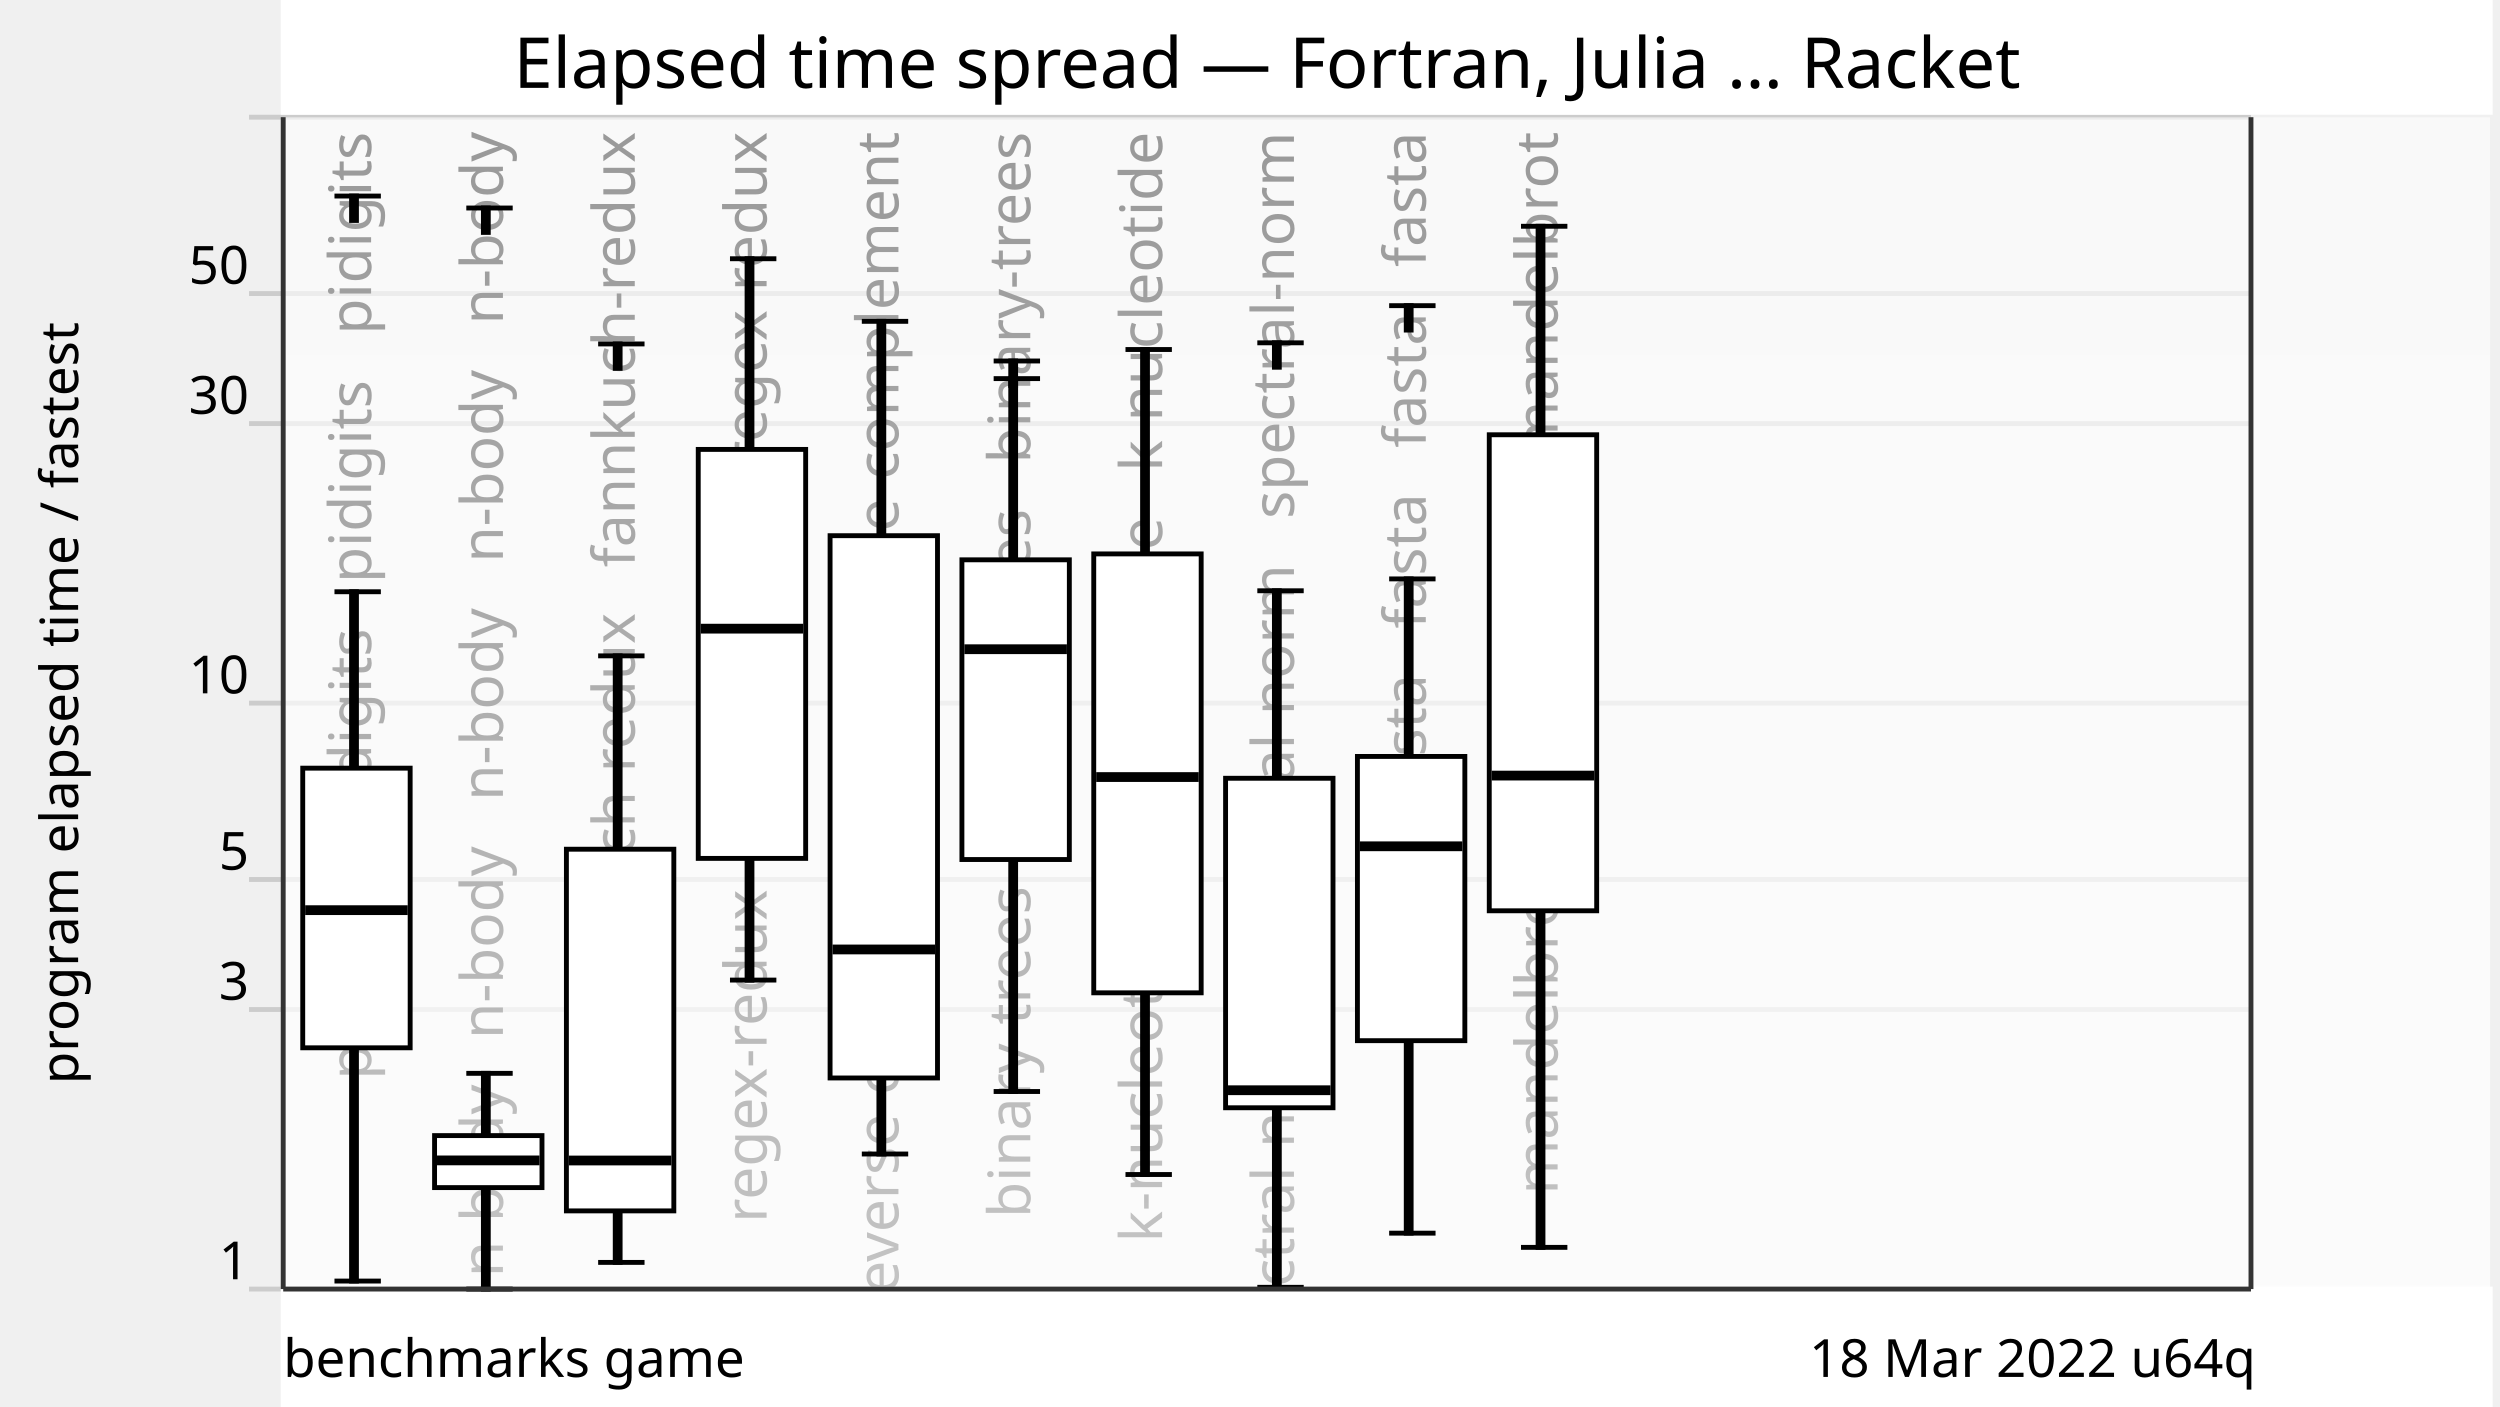
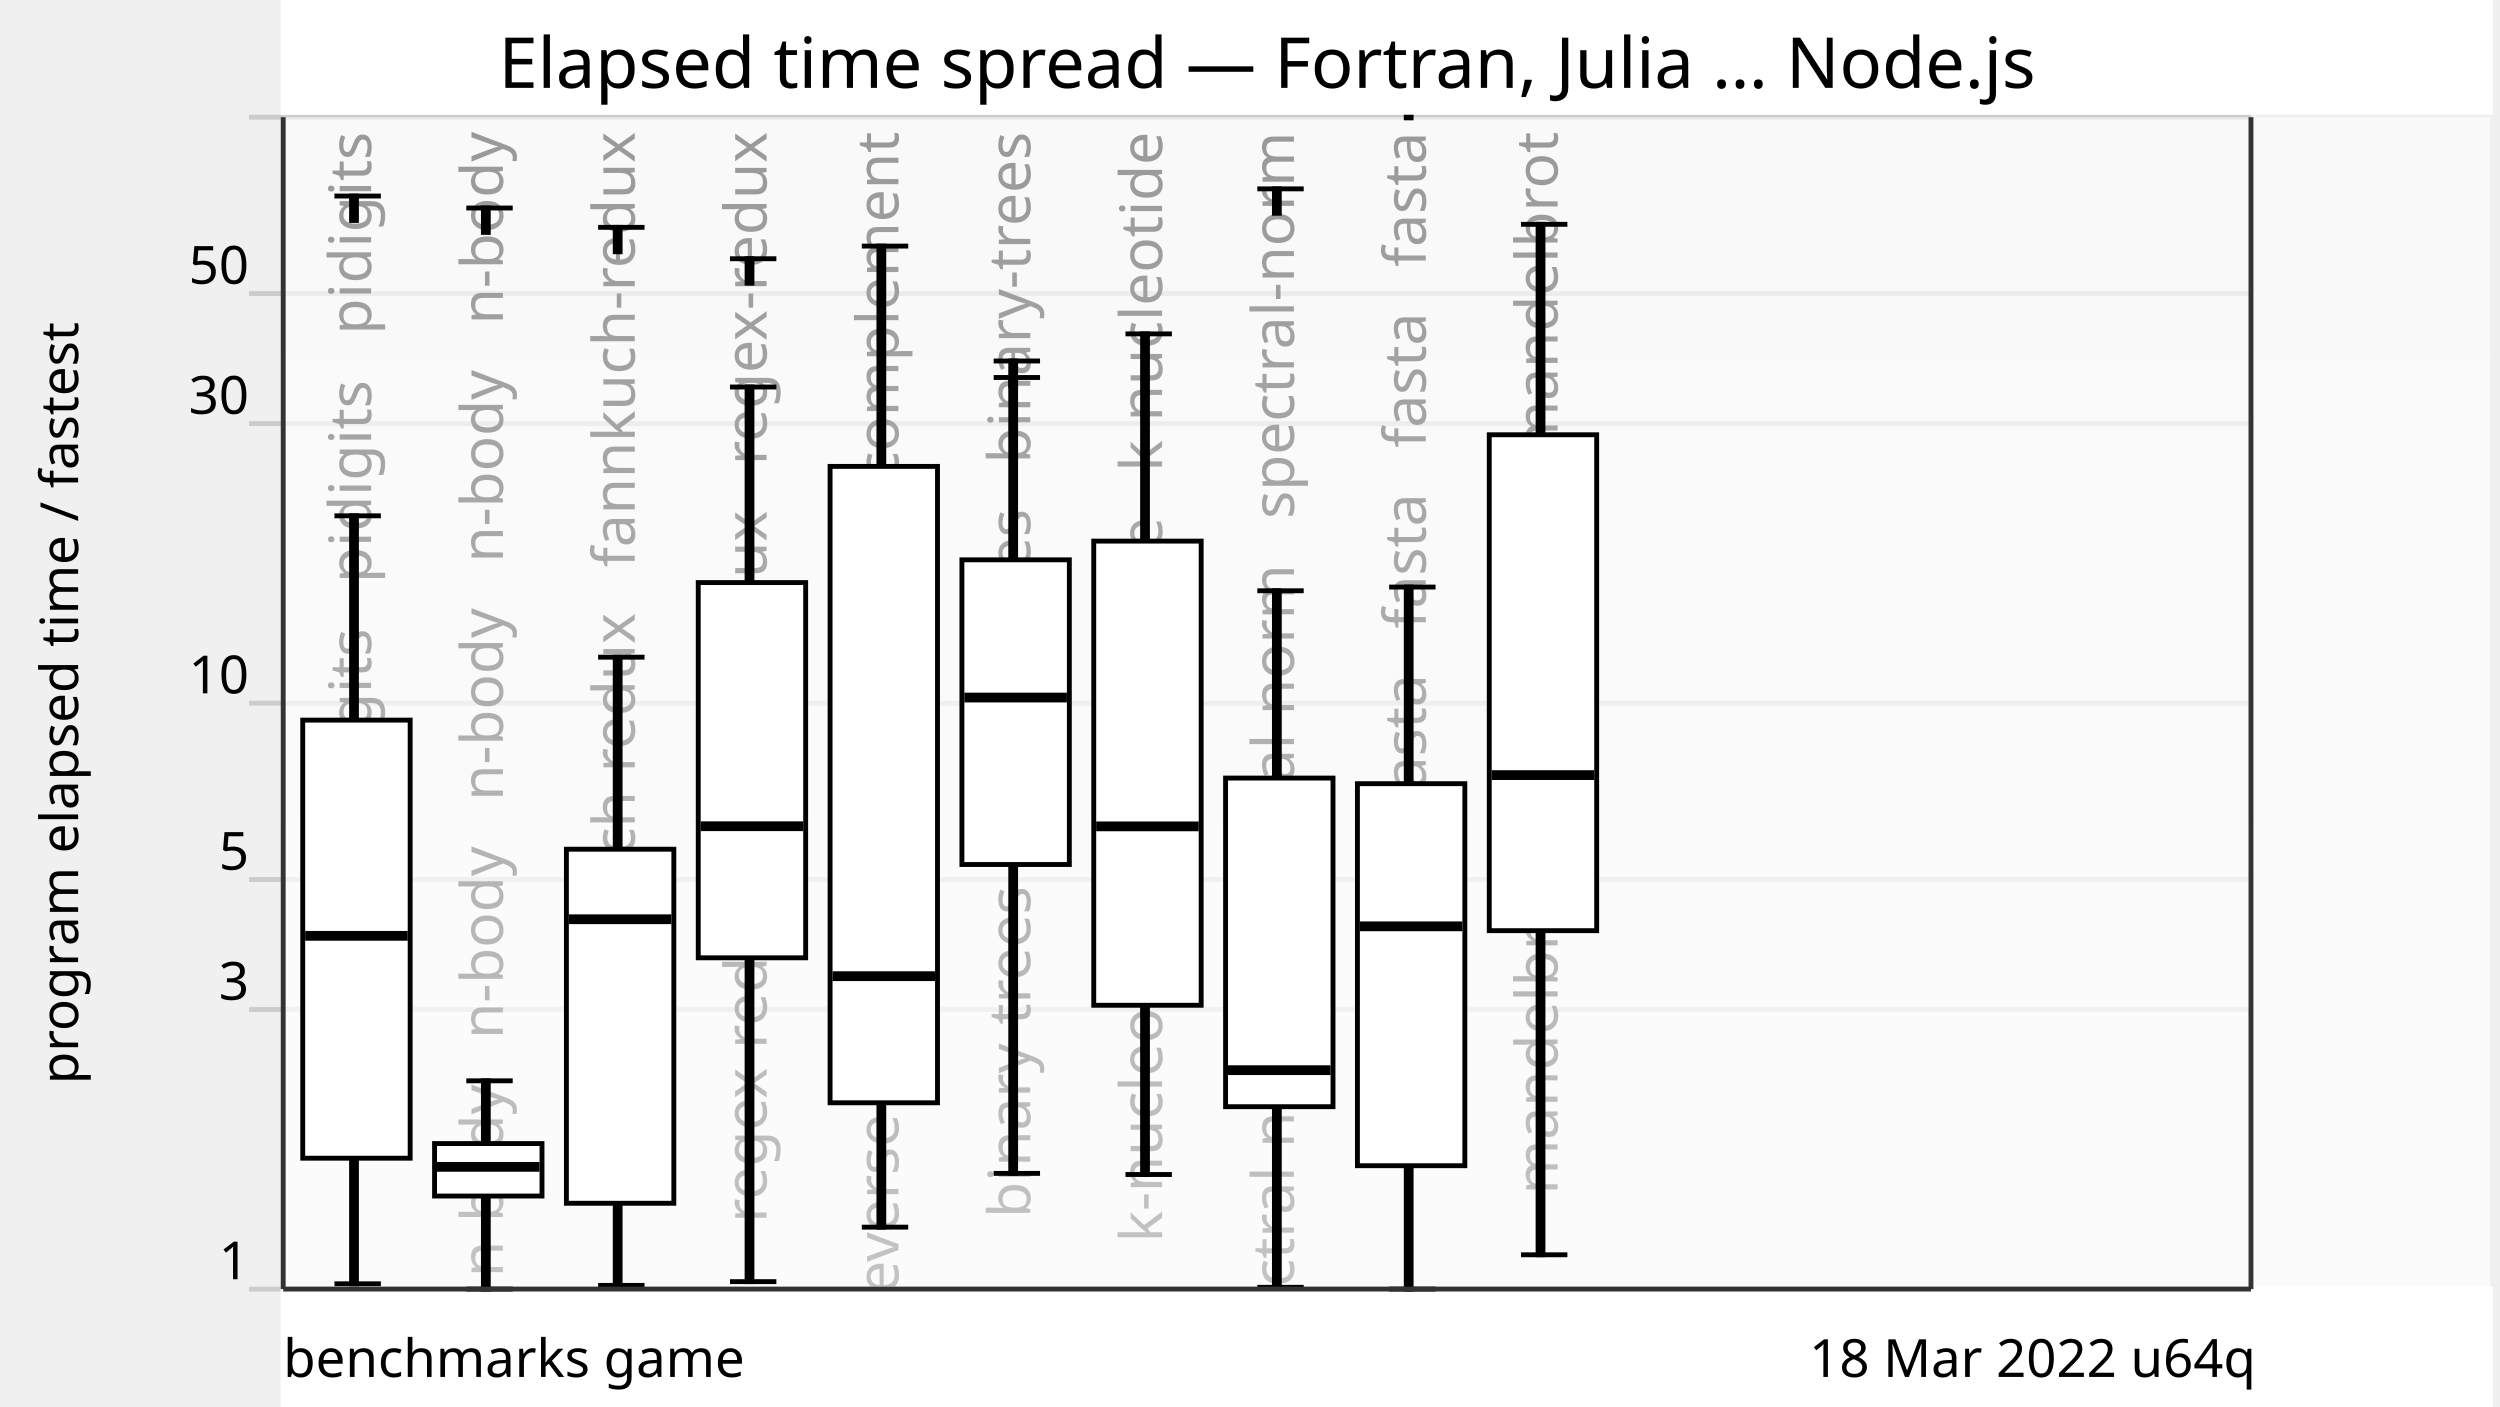
<svg xmlns="http://www.w3.org/2000/svg" xmlns:xlink="http://www.w3.org/1999/xlink" version="1.1" viewBox="0 0 512 288">
  <g style="stroke: #ccc;">
    <line x1="51" y1="264" x2="461" y2="264" />
    <line x1="51" y1="206.75" x2="461" y2="206.75" />
    <line x1="51" y1="180.12" x2="461" y2="180.12" />
    <line x1="51" y1="144" x2="461" y2="144" />
    <line x1="51" y1="86.75" x2="461" y2="86.75" />
    <line x1="51" y1="60.12" x2="461" y2="60.12" />
    <line x1="51" y1="24" x2="461" y2="24" />
  </g>
  <g style="text-anchor: end; font-family: Ubuntu,Verdana,sans-serif; font-size: 0.9em;">
    <text x="51" y="262">1</text>
    <text x="51" y="204.75">3</text>
    <text x="51" y="178.12">5</text>
    <text x="51" y="142">10</text>
    <text x="51" y="84.75">30</text>
    <text x="51" y="58.12">50</text>
    <text x="51" y="22" />
  </g>
  <defs>
    <linearGradient id="grade" x1="0" y1="0" x2="0" y2="1">
      <stop offset="0" style="stop-color: white" stop-opacity="0.6" />
      <stop offset="1" style="stop-color: white" stop-opacity="0.8" />
    </linearGradient>
    <mask id="fade">
      <rect x="58" y="24" width="452" height="288" fill="url(#grade)" />
    </mask>
    <g id="backgroundText" style="text-anchor: end; font-family: Ubuntu,Verdana,sans-serif; font-size: 1em;">
      <text x="16" y="0" transform="rotate(270,16,0)" xml:space="preserve">   pidigits   pidigits   pidigits   pidigits</text>
      <text x="43" y="0" transform="rotate(270,43,0)" xml:space="preserve">   n-body   n-body   n-body   n-body   n-body</text>
      <text x="70" y="0" transform="rotate(270,70,0)" xml:space="preserve">   fannkuch-redux   fannkuch-redux</text>
      <text x="97" y="0" transform="rotate(270,97,0)" xml:space="preserve">   regex-redux   regex-redux   regex-redux</text>
      <text x="124" y="0" transform="rotate(270,124,0)" xml:space="preserve">   reverse-complement   reverse-complement</text>
      <text x="151" y="0" transform="rotate(270,151,0)" xml:space="preserve">   binary-trees   binary-trees   binary-trees</text>
      <text x="178" y="0" transform="rotate(270,178,0)" xml:space="preserve">   k-nucleotide   k-nucleotide   k-nucleotide</text>
      <text x="205" y="0" transform="rotate(270,205,0)" xml:space="preserve">   spectral-norm   spectral-norm   spectral-norm</text>
      <text x="232" y="0" transform="rotate(270,232,0)" xml:space="preserve">   fasta   fasta   fasta   fasta   fasta</text>
      <text x="259" y="0" transform="rotate(270,259,0)" xml:space="preserve">   mandelbrot   mandelbrot   mandelbrot</text>
    </g>
  </defs>
  <use x="60" y="27" xlink:href="#backgroundText" />
  <rect x="58" y="24" width="452" height="288" fill="white" mask="url(#fade)" />
  <rect x="58" y="264" width="452" height="288" style="fill: white; stroke: white;" />
  <g style="fill: black; stroke: black;">
-     <rect x="72" y="121.19" width="1" height="141.17" />
-     <rect x="99" y="219.82" width="1" height="44.18" />
-     <rect x="126" y="134.32" width="1" height="124.21" />
-     <rect x="153" y="52.99" width="1" height="147.74" />
-     <rect x="180" y="65.81" width="1" height="170.53" />
-     <rect x="207" y="77.54" width="1" height="146" />
-     <rect x="234" y="71.58" width="1" height="168.97" />
+     <rect x="72" y="105.64" width="1" height="157.29" />
+     <rect x="99" y="221.35" width="1" height="42.65" />
+     <rect x="126" y="134.59" width="1" height="128.66" />
+     <rect x="153" y="79.26" width="1" height="183.22" />
+     <rect x="180" y="50.4" width="1" height="200.92" />
+     <rect x="207" y="77.31" width="1" height="163" />
+     <rect x="234" y="68.38" width="1" height="172.17" />
    <rect x="261" y="120.99" width="1" height="142.64" />
-     <rect x="288" y="118.56" width="1" height="133.98" />
-     <rect x="315" y="46.34" width="1" height="209.12" />
+     <rect x="288" y="120.23" width="1" height="143.77" />
+     <rect x="315" y="45.94" width="1" height="211.03" />
  </g>
  <g style="fill: white; stroke: black;">
-     <rect x="62" y="157.32" width="22" height="57.27" />
-     <rect x="89" y="232.57" width="22" height="10.65" />
-     <rect x="116" y="173.92" width="22" height="74.07" />
-     <rect x="143" y="92.04" width="22" height="83.76" />
-     <rect x="170" y="109.71" width="22" height="111.06" />
-     <rect x="197" y="114.65" width="22" height="61.38" />
-     <rect x="224" y="113.44" width="22" height="89.89" />
-     <rect x="251" y="159.39" width="22" height="67.48" />
-     <rect x="278" y="154.92" width="22" height="58.21" />
-     <rect x="305" y="89.04" width="22" height="97.49" />
+     <rect x="62" y="147.48" width="22" height="89.72" />
+     <rect x="89" y="234.2" width="22" height="10.75" />
+     <rect x="116" y="173.92" width="22" height="72.51" />
+     <rect x="143" y="119.31" width="22" height="76.85" />
+     <rect x="170" y="95.52" width="22" height="130.33" />
+     <rect x="197" y="114.65" width="22" height="62.4" />
+     <rect x="224" y="110.82" width="22" height="95.06" />
+     <rect x="251" y="159.35" width="22" height="67.3" />
+     <rect x="278" y="160.5" width="22" height="78.24" />
+     <rect x="305" y="89.04" width="22" height="101.56" />
  </g>
  <g style="fill: black; stroke: black;">
-     <line x1="68.5" y1="262.36" x2="78" y2="262.36" />
-     <line x1="68.5" y1="121.19" x2="78" y2="121.19" />
+     <line x1="68.5" y1="262.92" x2="78" y2="262.92" />
+     <line x1="68.5" y1="105.64" x2="78" y2="105.64" />
    <line x1="68.5" y1="40.15" x2="78" y2="40.15" />
    <rect x="72" y="40.15" width="1" height="5" />
  </g>
  <g style="fill: black; stroke: black;">
-     <rect x="63" y="185.9" width="20" height="1" />
+     <rect x="63" y="191.16" width="20" height="1" />
  </g>
  <g style="fill: black; stroke: black;">
    <line x1="95.5" y1="264" x2="105" y2="264" />
-     <line x1="95.5" y1="219.82" x2="105" y2="219.82" />
+     <line x1="95.5" y1="221.35" x2="105" y2="221.35" />
    <line x1="95.5" y1="42.6" x2="105" y2="42.6" />
    <rect x="99" y="42.6" width="1" height="5" />
  </g>
  <g style="fill: black; stroke: black;">
-     <rect x="90" y="237.15" width="20" height="1" />
+     <rect x="90" y="238.47" width="20" height="1" />
  </g>
  <g style="fill: black; stroke: black;">
-     <line x1="122.5" y1="258.54" x2="132" y2="258.54" />
-     <line x1="122.5" y1="134.32" x2="132" y2="134.32" />
-     <line x1="122.5" y1="70.44" x2="132" y2="70.44" />
-     <rect x="126" y="70.44" width="1" height="5" />
+     <line x1="122.5" y1="263.25" x2="132" y2="263.25" />
+     <line x1="122.5" y1="134.59" x2="132" y2="134.59" />
+     <line x1="122.5" y1="46.56" x2="132" y2="46.56" />
+     <rect x="126" y="46.56" width="1" height="5" />
  </g>
  <g style="fill: black; stroke: black;">
-     <rect x="117" y="237.17" width="20" height="1" />
+     <rect x="117" y="187.76" width="20" height="1" />
  </g>
  <g style="fill: black; stroke: black;">
-     <line x1="149.5" y1="200.72" x2="159" y2="200.72" />
+     <line x1="149.5" y1="262.48" x2="159" y2="262.48" />
+     <line x1="149.5" y1="79.26" x2="159" y2="79.26" />
    <line x1="149.5" y1="52.99" x2="159" y2="52.99" />
+     <rect x="153" y="52.99" width="1" height="5" />
  </g>
  <g style="fill: black; stroke: black;">
-     <rect x="144" y="128.25" width="20" height="1" />
+     <rect x="144" y="168.71" width="20" height="1" />
  </g>
  <g style="fill: black; stroke: black;">
-     <line x1="176.5" y1="236.34" x2="186" y2="236.34" />
-     <line x1="176.5" y1="65.81" x2="186" y2="65.81" />
-     <line x1="176.5" y1="17.19" x2="186" y2="17.19" />
-     <rect x="180" y="17.19" width="1" height="5" />
+     <line x1="176.5" y1="251.32" x2="186" y2="251.32" />
+     <line x1="176.5" y1="50.4" x2="186" y2="50.4" />
+     <line x1="176.5" y1="-77.86" x2="186" y2="-77.86" />
+     <rect x="180" y="-77.86" width="1" height="5" />
  </g>
  <g style="fill: black; stroke: black;">
-     <rect x="171" y="193.95" width="20" height="1" />
+     <rect x="171" y="199.42" width="20" height="1" />
  </g>
  <g style="fill: black; stroke: black;">
-     <line x1="203.5" y1="223.54" x2="213" y2="223.54" />
-     <line x1="203.5" y1="77.54" x2="213" y2="77.54" />
+     <line x1="203.5" y1="240.31" x2="213" y2="240.31" />
+     <line x1="203.5" y1="77.31" x2="213" y2="77.31" />
    <line x1="203.5" y1="73.93" x2="213" y2="73.93" />
    <rect x="207" y="73.93" width="1" height="5" />
  </g>
  <g style="fill: black; stroke: black;">
-     <rect x="198" y="132.46" width="20" height="1" />
+     <rect x="198" y="142.36" width="20" height="1" />
  </g>
  <g style="fill: black; stroke: black;">
    <line x1="230.5" y1="240.54" x2="240" y2="240.54" />
-     <line x1="230.5" y1="71.58" x2="240" y2="71.58" />
-     <line x1="230.5" y1="-27.65" x2="240" y2="-27.65" />
-     <rect x="234" y="-27.65" width="1" height="5" />
+     <line x1="230.5" y1="68.38" x2="240" y2="68.38" />
+     <line x1="230.5" y1="-41.47" x2="240" y2="-41.47" />
+     <rect x="234" y="-41.47" width="1" height="5" />
  </g>
  <g style="fill: black; stroke: black;">
-     <rect x="225" y="158.64" width="20" height="1" />
+     <rect x="225" y="168.74" width="20" height="1" />
  </g>
  <g style="fill: black; stroke: black;">
    <line x1="257.5" y1="263.64" x2="267" y2="263.64" />
    <line x1="257.5" y1="120.99" x2="267" y2="120.99" />
-     <line x1="257.5" y1="70.21" x2="267" y2="70.21" />
-     <rect x="261" y="70.21" width="1" height="5" />
+     <line x1="257.5" y1="38.68" x2="267" y2="38.68" />
+     <rect x="261" y="38.68" width="1" height="5" />
  </g>
  <g style="fill: black; stroke: black;">
-     <rect x="252" y="222.78" width="20" height="1" />
+     <rect x="252" y="218.67" width="20" height="1" />
  </g>
  <g style="fill: black; stroke: black;">
-     <line x1="284.5" y1="252.55" x2="294" y2="252.55" />
-     <line x1="284.5" y1="118.56" x2="294" y2="118.56" />
-     <line x1="284.5" y1="62.6" x2="294" y2="62.6" />
-     <rect x="288" y="62.6" width="1" height="5" />
+     <line x1="284.5" y1="264" x2="294" y2="264" />
+     <line x1="284.5" y1="120.23" x2="294" y2="120.23" />
+     <line x1="284.5" y1="19.14" x2="294" y2="19.14" />
+     <rect x="288" y="19.14" width="1" height="5" />
  </g>
  <g style="fill: black; stroke: black;">
-     <rect x="279" y="172.82" width="20" height="1" />
+     <rect x="279" y="189.21" width="20" height="1" />
  </g>
  <g style="fill: black; stroke: black;">
-     <line x1="311.5" y1="255.46" x2="321" y2="255.46" />
-     <line x1="311.5" y1="46.34" x2="321" y2="46.34" />
-     <line x1="311.5" y1="-3.17" x2="321" y2="-3.17" />
-     <rect x="315" y="-3.17" width="1" height="5" />
+     <line x1="311.5" y1="256.98" x2="321" y2="256.98" />
+     <line x1="311.5" y1="45.94" x2="321" y2="45.94" />
+     <line x1="311.5" y1="-47.66" x2="321" y2="-47.66" />
+     <rect x="315" y="-47.66" width="1" height="5" />
  </g>
  <g style="fill: black; stroke: black;">
-     <rect x="306" y="158.34" width="20" height="1" />
+     <rect x="306" y="158.24" width="20" height="1" />
  </g>
  <g style="text-anchor: end; font-family: Ubuntu,Verdana,sans-serif; font-size: 0.9em;">
    <text x="462" y="282">18 Mar 2022 u64q</text>
    <text x="58" y="282" style="text-anchor: start;">benchmarks game</text>
  </g>
  <text x="16" y="144" transform="rotate(270,16,144)" style="text-anchor: middle; font-family: Ubuntu,Verdana,sans-serif; font-size: 0.9em;">program elapsed time / fastest</text>
  <rect x="58" y="0" width="452" height="23" style="fill: white; stroke: white;" />
-   <text x="259.5" y="18" style="text-anchor: middle; font-family: Ubuntu,Verdana,sans-serif; font-size: 1.2em;">Elapsed time spread — Fortran, Julia … Racket</text>
+   <text x="259.5" y="18" style="text-anchor: middle; font-family: Ubuntu,Verdana,sans-serif; font-size: 1.2em;">Elapsed time spread — Fortran, Julia … Node.js</text>
  <g style="stroke: #333;">
    <line x1="58" y1="24" x2="58" y2="264" />
    <line x1="461" y1="24" x2="461" y2="264" />
    <line x1="58" y1="264" x2="461" y2="264" />
  </g>
</svg>
